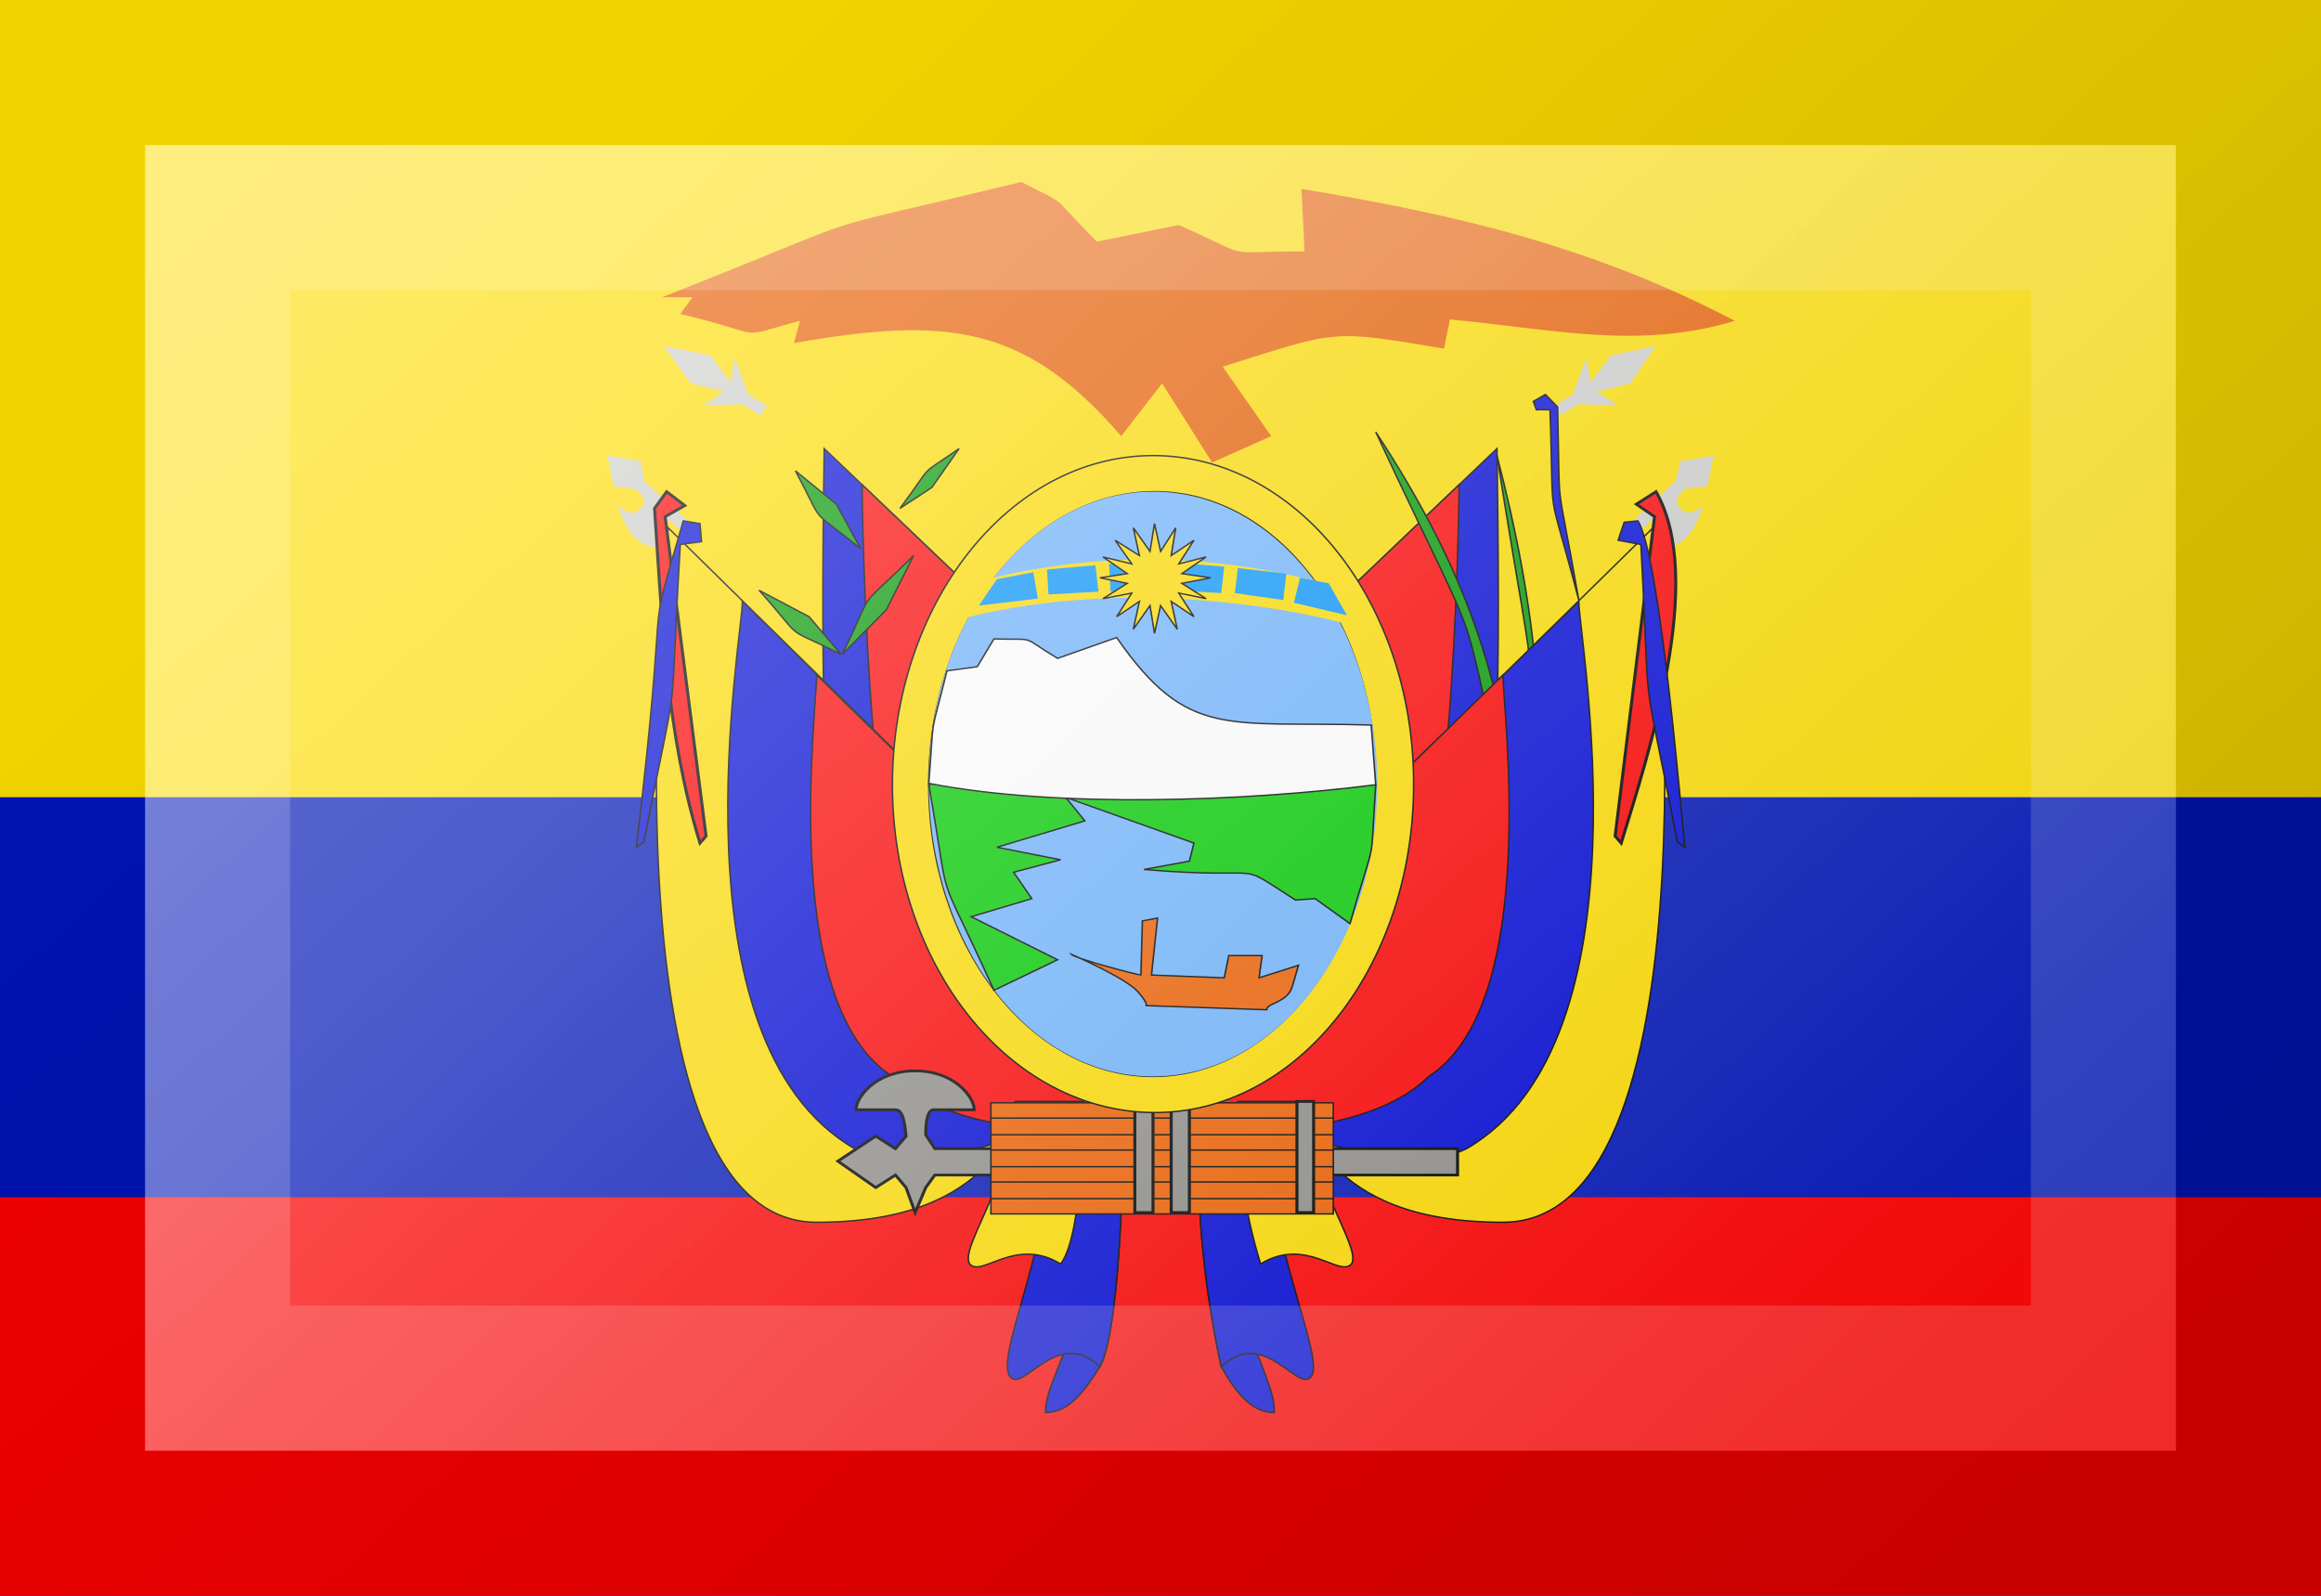
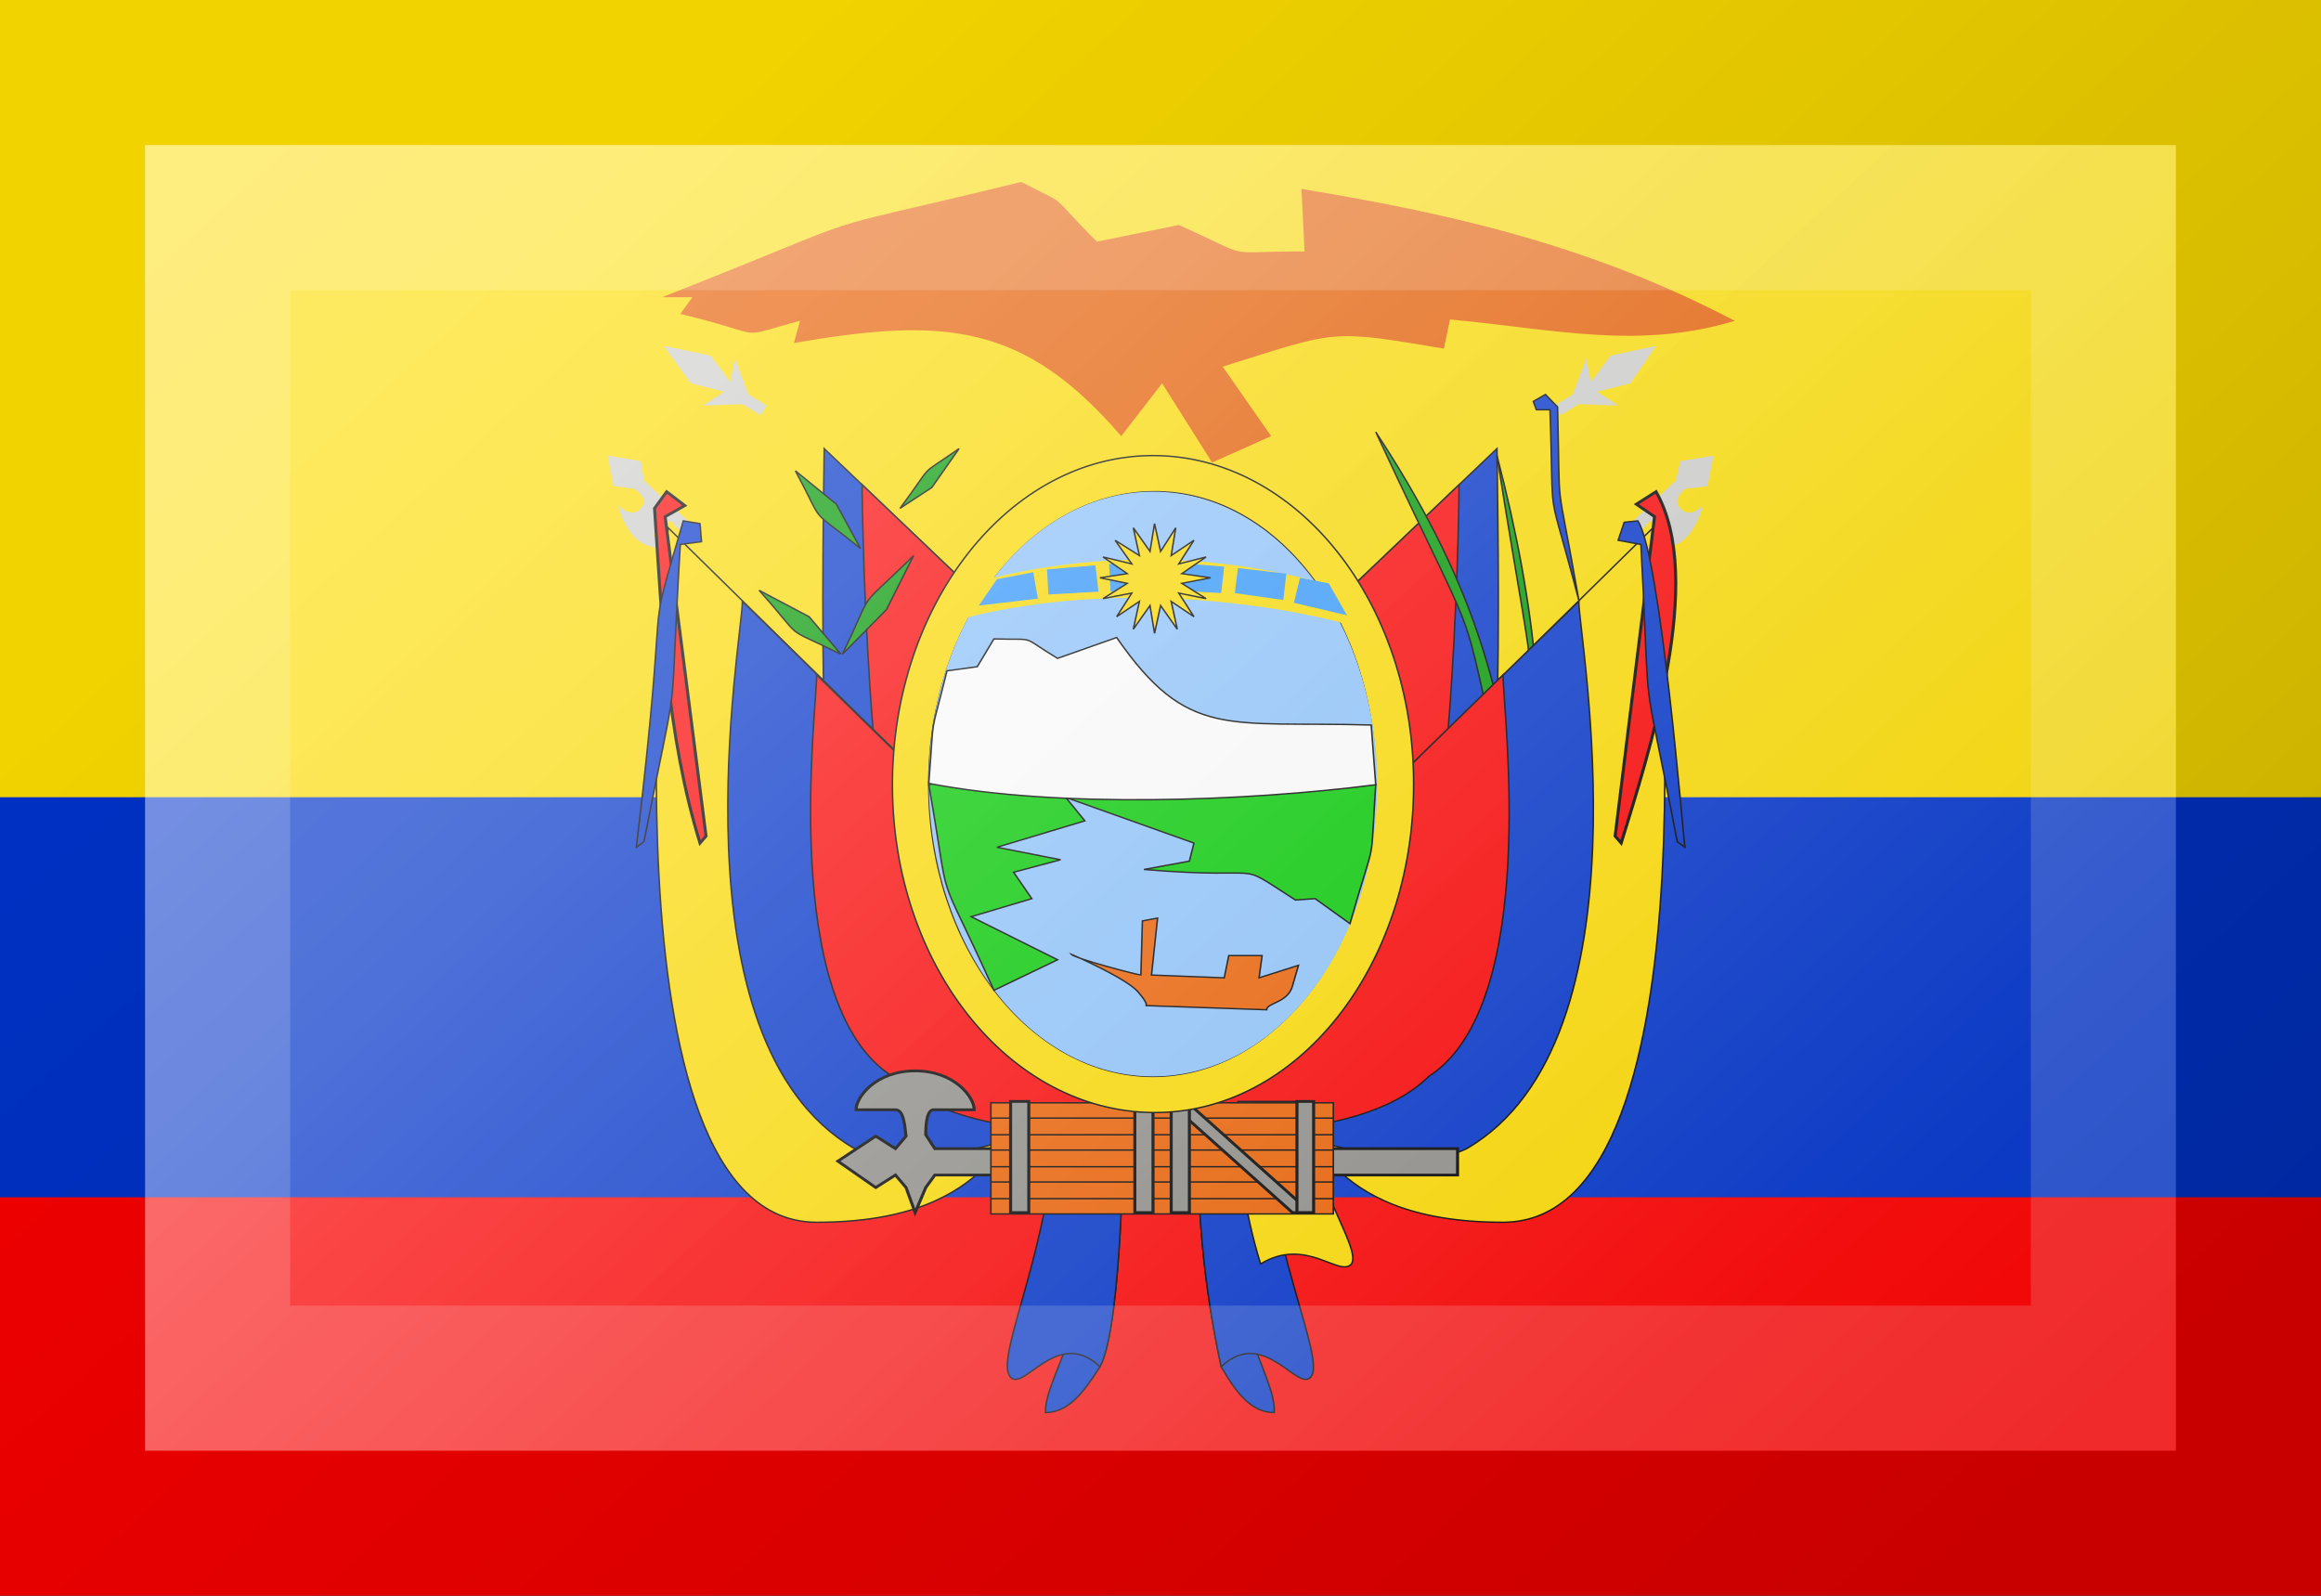
<svg xmlns="http://www.w3.org/2000/svg" width="16" height="11" viewBox="0 0 16 11">
  <defs>
    <linearGradient id="fec-gloss" gradientUnits="userSpaceOnUse" x1="1.352" y1="1.476" x2="11.384" y2="12.430">
      <stop offset="0.000" stop-color="#fff" stop-opacity="0.400" />
      <stop offset="0.308" stop-color="#fff" stop-opacity="0.314" />
      <stop offset="0.856" stop-color="#fff" stop-opacity="0.061" />
      <stop offset="1.000" stop-color="#fff" stop-opacity="0.021" />
    </linearGradient>
    <linearGradient id="fec-shade" gradientUnits="userSpaceOnUse" x1="2.739" y1="2.991" x2="11.482" y2="12.537">
      <stop offset="0.000" stop-color="#000" stop-opacity="0.000" />
      <stop offset="1.000" stop-color="#000" stop-opacity="0.060" />
    </linearGradient>
    <linearGradient id="fec-edge" gradientUnits="userSpaceOnUse" x1="2.625" y1="2.866" x2="11.802" y2="12.886">
      <stop offset="0.000" stop-color="#000" stop-opacity="0.048" />
      <stop offset="0.295" stop-color="#000" stop-opacity="0.094" />
      <stop offset="1.000" stop-color="#000" stop-opacity="0.217" />
    </linearGradient>
    <clipPath id="fec-clip">
      <rect width="16" height="11" />
    </clipPath>
  </defs>
  <g clip-path="url(#fec-clip)">
    <g transform="scale(1.04447 0.95743)">
      <g fill-rule="evenodd">
        <path fill="#fddd00" d="M0 0h15.32v11.49H0z" />
-         <path fill="#0015b9" d="M0 5.74h15.32v5.75H0z" />
+         <path fill="#03c" d="M0 5.74h15.32v5.75H0z" />
        <path fill="red" d="M0 8.62h15.32v2.87H0z" />
      </g>
      <g fill-rule="evenodd" />
-       <path fill="#0008d7" fill-rule="evenodd" stroke="#000" stroke-width=".01" d="M5.44 3.23c0 .27-.09 4.13.3 4.13s.95-.27.95-.27V4.53z" />
+       <path fill="#03c" fill-rule="evenodd" stroke="#000" stroke-width=".01" d="M5.44 3.23c0 .27-.09 4.13.3 4.13s.95-.27.95-.27V4.53z" />
      <path fill="red" fill-rule="evenodd" stroke="#000" stroke-width=".01" d="M5.69 3.49c0 .27.05 3.33.43 3.33h.57V4.53z" />
      <path fill="#fd0" fill-rule="evenodd" stroke="#000" stroke-width=".01" d="M4.41 3.8s-.49 5 .98 5c1.23 0 1.23-.79 1.48-.79l-.25-1.84z" />
      <g stroke="#000">
        <path fill="#090" fill-rule="evenodd" stroke-width=".01" d="M6.15 3.51L5.94 3.66C6.18 3.31 6.04 3.45 6.33 3.23L6.15 3.51zM5.52 3.63L5.68 3.95C5.32 3.63 5.46 3.82 5.25 3.39L5.52 3.63zM5.34 4.44L5.55 4.71C5.14 4.49 5.33 4.64 5.01 4.25L5.34 4.44zM5.85 4.39L5.56 4.71C5.79 4.19 5.63 4.43 6.03 4L5.85 4.39z" />
      </g>
-       <path fill="#0008d7" fill-rule="evenodd" stroke="#000" stroke-width=".01" d="M4.9 4.33c0 .26-.49 3.16.74 3.94.49.26 1.23-.26 1.23 0l-.25-2.1z" />
+       <path fill="#03c" fill-rule="evenodd" stroke="#000" stroke-width=".01" d="M4.9 4.33c0 .26-.49 3.16.74 3.94.49.26 1.23-.26 1.23 0l-.25-2.1z" />
      <path fill="red" fill-rule="evenodd" stroke="#000" stroke-width=".01" d="M5.39 4.86c0 .26-.25 2.37.5 2.89.49.53 1.72.38 1.72.38l-.99-1.96z" />
      <path fill="#cececc" fill-rule="evenodd" d="m4.05 3.5.14.02.05.05c-.01 0 .04.04-.02.1s-.14-.03-.14-.03.03.14.11.23.19.07.18.07-.1-.08-.02-.15.1-.02.1-.01l.08.08.06-.06-.34-.34-.02-.14-.22-.04zm.33-1.01.18.27.22.06-.14.1.26-.01.12.08.04-.07-.12-.08-.09-.26-.03.17-.13-.19z" />
      <path fill="red" fill-rule="evenodd" stroke="#000" stroke-width=".02" d="M4.39 3.72L4.66 6.02L4.62 6.07C4.4 5.29 4.37 4.47 4.32 3.66L4.4 3.54L4.52 3.64L4.39 3.72z" />
-       <path fill="#0008d7" fill-rule="evenodd" stroke="#000" stroke-width=".01" d="M4.49 3.92C4.41 5.39 4.5 4.67 4.25 6.06L4.2 6.1C4.43 4 4.24 4.76 4.51 3.75L4.62 3.77L4.63 3.9L4.49 3.92z" />
+       <path fill="#03c" fill-rule="evenodd" stroke="#000" stroke-width=".01" d="M4.49 3.92C4.41 5.39 4.5 4.67 4.25 6.06L4.2 6.1C4.43 4 4.24 4.76 4.51 3.75L4.62 3.77L4.63 3.9L4.49 3.92z" />
      <g fill-rule="evenodd" />
      <g fill-rule="evenodd">
-         <path fill="#0008d7" stroke="#000" stroke-width=".01" d="M9.88 3.23c0 .27.09 4.13-.3 4.13s-.95-.27-.96-.27l.01-2.56z" />
+         <path fill="#03c" stroke="#000" stroke-width=".01" d="M9.88 3.23c0 .27.09 4.13-.3 4.13s-.95-.27-.96-.27l.01-2.56z" />
        <path fill="red" stroke="#000" stroke-width=".01" d="M9.63 3.49c0 .27-.05 3.33-.43 3.33h-.58l.01-2.29z" />
        <g fill="#090" stroke="#000" stroke-width=".01">
          <path d="M9.88 3.28C10.18 5.35 10.1 4.31 10.11 6.41C10.23 5.3 10.14 4.37 9.88 3.28zM9.08 3.11C9.89 5.01 9.56 4 10.03 6.16C9.95 4.97 9.7 4.14 9.08 3.11z" />
        </g>
        <path fill="#fd0" stroke="#000" stroke-width=".01" d="M10.91 3.8s.49 5-.99 5c-1.23 0-1.23-.79-1.47-.79l.25-1.84z" />
-         <path fill="#0008d7" stroke="#000" stroke-width=".01" d="M10.42 4.33c0 .26.49 3.16-.74 3.94-.49.26-1.23-.26-1.23 0l.24-2.1z" />
+         <path fill="#03c" stroke="#000" stroke-width=".01" d="M10.42 4.33c0 .26.49 3.16-.74 3.94-.49.26-1.23-.26-1.23 0l.24-2.1z" />
        <path fill="red" stroke="#000" stroke-width=".01" d="M9.92 4.86c0 .26.25 2.37-.49 2.89-.49.53-1.72.38-1.72.38l.98-1.96z" />
        <path fill="#cececc" d="m11.27 3.5-.15.02-.04.05c.01 0-.04.04.02.1s.14-.03.14-.03-.03.14-.11.23-.19.07-.18.07.1-.08.02-.15-.1-.02-.1-.01l-.08.08-.06-.06.33-.34.03-.14.22-.04zm-.34-1.01-.17.27-.22.06.14.1-.26-.01-.12.08-.04-.07.12-.08.09-.26.03.17.13-.19z" />
-         <path fill="#0008d7" stroke="#000" stroke-width=".01" d="M10.23 2.95C10.26 3.86 10.2 3.4 10.42 4.32C10.26 3.32 10.3 3.79 10.28 2.93L10.2 2.84L10.12 2.89L10.14 2.95L10.23 2.95z" />
+         <path fill="#03c" stroke="#000" stroke-width=".01" d="M10.23 2.95C10.26 3.86 10.2 3.4 10.42 4.32C10.26 3.32 10.3 3.79 10.28 2.93L10.2 2.84L10.12 2.89L10.14 2.95L10.23 2.95z" />
        <path fill="red" stroke="#000" stroke-width=".02" d="M10.92 3.72L10.66 6.02L10.7 6.07C10.88 5.43 11.26 4.17 10.93 3.54L10.8 3.63L10.92 3.72z" />
-         <path fill="#0008d7" stroke="#000" stroke-width=".01" d="M10.83 3.92C10.9 5.35 10.82 4.64 11.07 6.06L11.12 6.1C11.11 6.02 10.96 4 10.81 3.75L10.72 3.76L10.68 3.89L10.83 3.92z" />
+         <path fill="#03c" stroke="#000" stroke-width=".01" d="M10.83 3.92C10.9 5.35 10.82 4.64 11.07 6.06L11.12 6.1C11.11 6.02 10.96 4 10.81 3.75L10.72 3.76L10.68 3.89L10.83 3.92z" />
      </g>
      <g fill-rule="evenodd" stroke="#000" stroke-width=".01">
-         <path fill="#0008d7" d="M7.26 8.06c0 1.48-.36 1.81-.36 2.11.15 0 .25-.14.36-.33.15-.3.16-1.8.15-1.78z" />
-         <path fill="#0008d7" d="M6.96 8.06c-.01.87-.38 1.67-.3 1.84.08.16.31-.36.6-.06.15-.3.16-1.8.15-1.78z" />
-         <path fill="#fd0" d="M6.7 7.93c-.01.57-.37 1.05-.3 1.17.08.1.3-.2.6 0 .15-.2.16-1.19.15-1.17z" />
-         <path fill="#0008d7" d="M8.06 8.06c0 1.48.36 1.81.35 2.11-.15 0-.25-.14-.35-.33a8 8 0 0 1-.15-1.78z" />
-         <path fill="#0008d7" d="M8.35 8.06c.01.87.38 1.67.31 1.84-.08.16-.31-.36-.6-.06a8 8 0 0 1-.15-1.78z" />
+         <path fill="#03c" d="M7.26 8.06c0 1.48-.36 1.81-.36 2.11.15 0 .25-.14.36-.33.15-.3.16-1.8.15-1.78z" />
+         <path fill="#03c" d="M6.96 8.06c-.01.87-.38 1.67-.3 1.84.08.16.31-.36.6-.06.15-.3.16-1.8.15-1.78z" />
+         <path fill="#03c" d="M8.06 8.06c0 1.48.36 1.81.35 2.11-.15 0-.25-.14-.35-.33a8 8 0 0 1-.15-1.78z" />
+         <path fill="#03c" d="M8.35 8.06c.01.87.38 1.67.31 1.84-.08.16-.31-.36-.6-.06a8 8 0 0 1-.15-1.78z" />
        <path fill="#fd0" d="M8.62 7.93c.01.57.37 1.05.3 1.17-.08.1-.3-.2-.6 0a4 4 0 0 1-.15-1.17z" />
      </g>
      <g fill-rule="evenodd" stroke="#000">
        <path fill="#908f8a" stroke-width=".02" d="m5.78 8.18-.25.18.25.19.13-.09.07.09.06.18.07-.18.06-.09h3.45v-.19H6.17l-.06-.1c0-.09.01-.19.06-.18h.26c0-.09-.13-.28-.39-.28s-.39.19-.39.28h.26c.05 0 .06.09.07.19l-.07.09z" />
        <path fill="#ef6000" stroke-width=".01" d="M6.54 8.63H8.8v.11H6.54zm0-.12H8.8v.12H6.54zm0-.11H8.8v.11H6.54zm0-.12H8.8v.12H6.54zm0-.11H8.8v.11H6.54zm0-.12H8.8v.12H6.54zm0-.11H8.8v.11H6.54z" />
+         <path fill="#908f8a" stroke-width=".02" d="M6.67 7.93v.8h.12v-.8zm1.04 0 .82.8h.12l-.82-.8z" />
        <path fill="#908f8a" stroke-width=".02" d="M8.56 7.93v.8h.11v-.8zm-.83 0v.8h.12v-.8zm-.24 0v.8h.12v-.8z" />
      </g>
      <g fill="#fd0" fill-rule="evenodd" stroke="#000" stroke-width=".01">
        <path d="M9.33 5.65c0 1.31-.77 2.37-1.72 2.36S5.89 6.95 5.89 5.65s.77-2.37 1.72-2.37 1.72 1.06 1.72 2.36zm-.25 0c0 1.16-.66 2.1-1.47 2.1s-1.48-.94-1.48-2.1.66-2.1 1.48-2.11 1.48.94 1.47 2.11z" />
      </g>
-       <path fill="#70b5ff" fill-rule="evenodd" d="M9.09 5.65c0 1.16-.66 2.1-1.48 2.1s-1.47-.94-1.48-2.1.66-2.11 1.48-2.11 1.48.94 1.48 2.11" />
+       <path fill="#8fc5ff" fill-rule="evenodd" d="M9.09 5.65c0 1.16-.66 2.1-1.48 2.1s-1.47-.94-1.48-2.1.66-2.11 1.48-2.11 1.48.94 1.48 2.11" />
      <path fill="#0c0" fill-rule="evenodd" stroke="#000" stroke-width=".01" d="M9.08 5.65C9.04 6.3 9.09 5.96 8.91 6.65L8.68 6.47L8.55 6.48C8.12 6.18 8.42 6.34 7.55 6.26L7.85 6.2L7.88 6.07L6.62 5.58C7.09 5.76 6.94 5.62 7.16 5.91L6.58 6.1L7 6.19L6.69 6.28L6.81 6.47L6.41 6.6L6.98 6.91L6.56 7.13C6.15 6.14 6.29 6.64 6.13 5.65C7.24 5.38 7.87 5.5 9.08 5.65z" />
      <path fill="#fff" fill-rule="evenodd" stroke="#000" stroke-width=".01" d="M9.08 5.65C8.22 5.77 6.98 5.82 6.13 5.64C6.17 5.09 6.13 5.36 6.25 4.83L6.45 4.8L6.56 4.6C6.86 4.61 6.72 4.57 6.98 4.74L7.37 4.59C7.84 5.33 8.1 5.19 9.05 5.22L9.08 5.65z" />
      <path fill="#ef6000" fill-rule="evenodd" stroke="#000" stroke-width=".01" d="M7.07 6.87s.36.17.44.27.05.1.05.1l.8.03c0-.05.14-.05.17-.17l.04-.15-.26.09.02-.16h-.22l-.03.16-.48-.02.04-.41-.1.02-.01.39c-.02 0-.44-.12-.46-.15z" />
      <path fill="#fedd00" fill-rule="evenodd" stroke="#fedd00" stroke-width=".01" d="M6.35 4.45s.52-.17 1.27-.15 1.28.19 1.27.19l-.14-.28a4 4 0 0 0-2.25-.03z" />
-       <path fill="#0696fc" fill-rule="evenodd" d="M7.32 4.06h.33v.19l-.32.01zm-.74.11-.12.19.39-.05-.03-.19zm.33-.07.32-.03.02.19-.33.02zm1.17-.02-.33-.03-.01.2.32.02zm.69.12.12.23-.35-.09.04-.18zm-.28-.07-.32-.04-.02.18.32.05z" />
+       <path fill="#39f" fill-rule="evenodd" d="M7.32 4.06h.33v.19l-.32.01zm-.74.11-.12.19.39-.05-.03-.19zm.33-.07.32-.03.02.19-.33.02zm1.17-.02-.33-.03-.01.2.32.02zm.69.12.12.23-.35-.09.04-.18zm-.28-.07-.32-.04-.02.18.32.05z" />
      <path fill="#fd0" fill-rule="evenodd" stroke="#000" stroke-width=".01" d="m7.62 4.56-.03-.2-.11.17.04-.2-.15.11.1-.17-.19.04.16-.11-.18-.04.18-.03-.16-.12.19.05-.11-.17.16.11-.04-.2.11.17.03-.2.04.2.1-.17-.03.2.15-.11-.1.17.18-.05-.16.12.19.03-.19.04.16.11-.18-.04.1.17-.15-.11.04.2-.11-.17z" />
      <path fill="#e85d00" fill-rule="evenodd" d="M4.37 2.14C5.95 1.46 5.16 1.73 6.74 1.31C7.08 1.5 6.9 1.37 7.24 1.74L7.78 1.62C8.3 1.87 8.03 1.81 8.61 1.81L8.59 1.36C9.64 1.55 10.52 1.78 11.45 2.31C10.81 2.52 10.26 2.37 9.57 2.3L9.53 2.51C8.77 2.37 8.83 2.38 8.07 2.64L8.39 3.14L8 3.33L7.67 2.76L7.4 3.14C6.76 2.33 6.24 2.28 5.24 2.47L5.28 2.31C4.83 2.44 5.1 2.42 4.49 2.26L4.57 2.14L4.37 2.14z" />
    </g>
    <rect x="1" y="1" width="14" height="9" fill="url(#fec-gloss)" />
    <path d="M1 1h14v9H1zM2 2v7h12V2z" fill="#fff" fill-opacity="0.164" fill-rule="evenodd" />
    <rect x="1" y="1" width="14" height="9" fill="url(#fec-shade)" />
    <path d="M0 0h16v11H0zM1 1v9h14V1z" fill="url(#fec-edge)" fill-rule="evenodd" />
  </g>
</svg>
